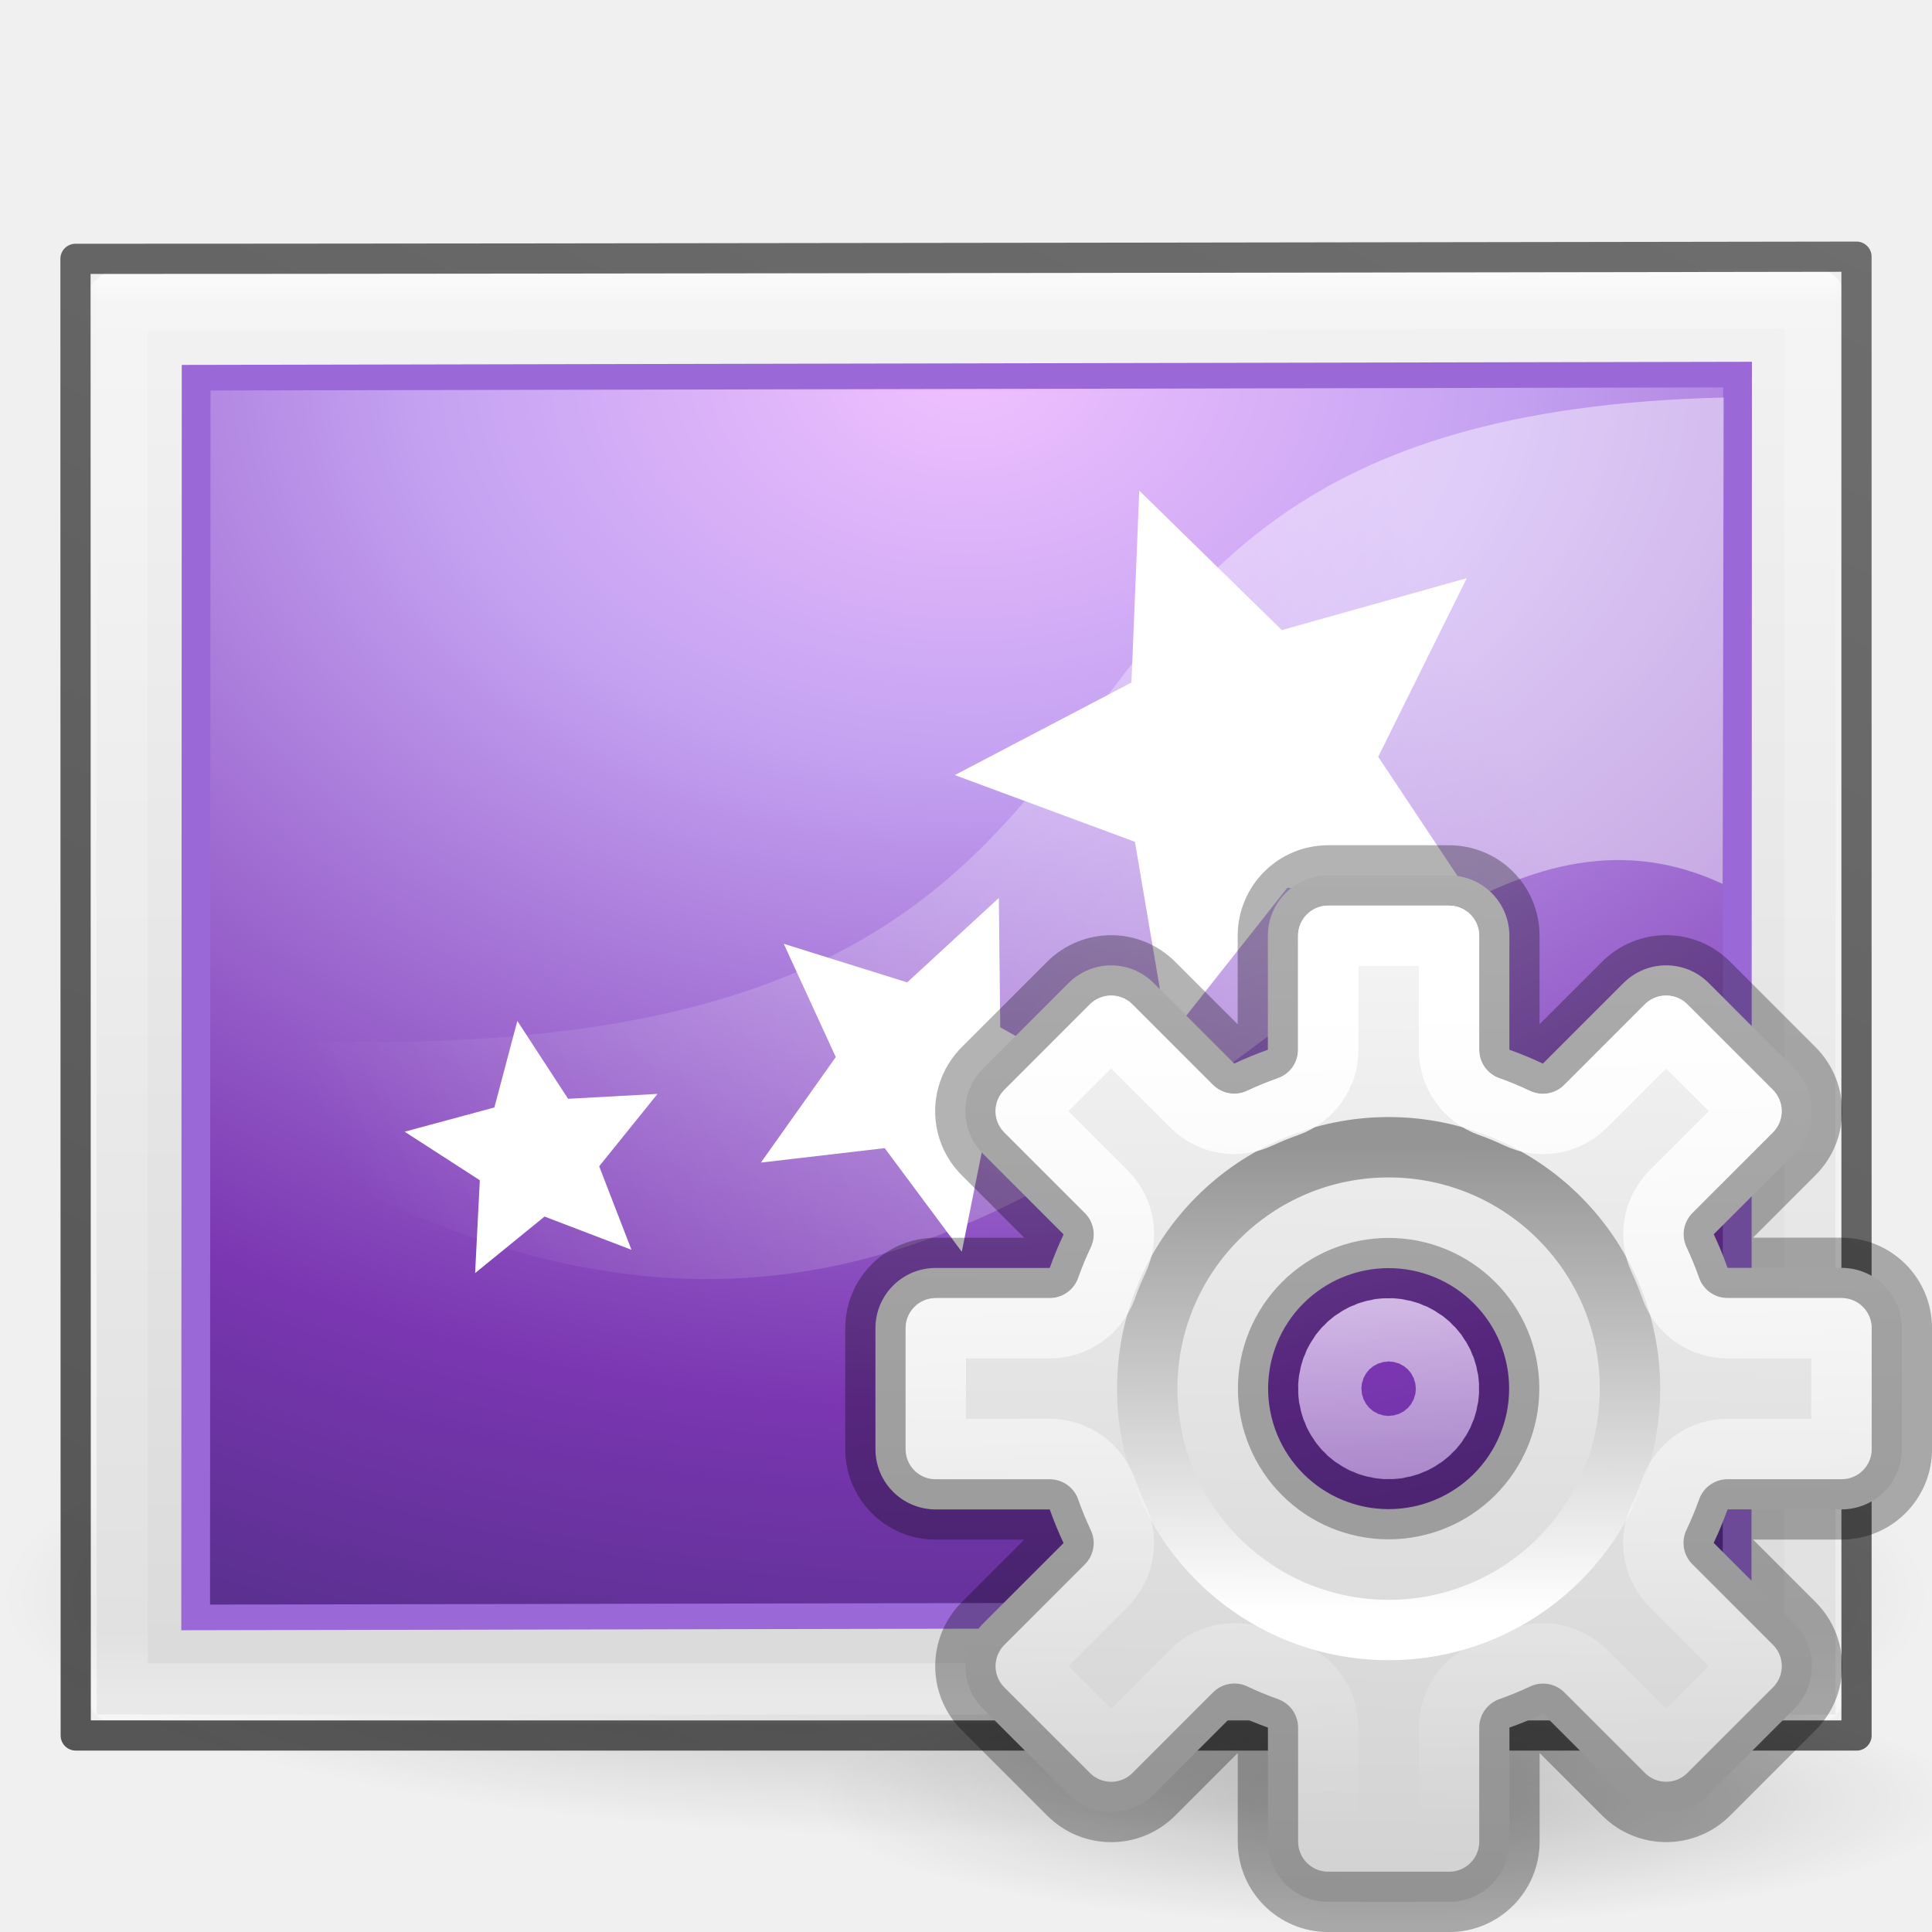
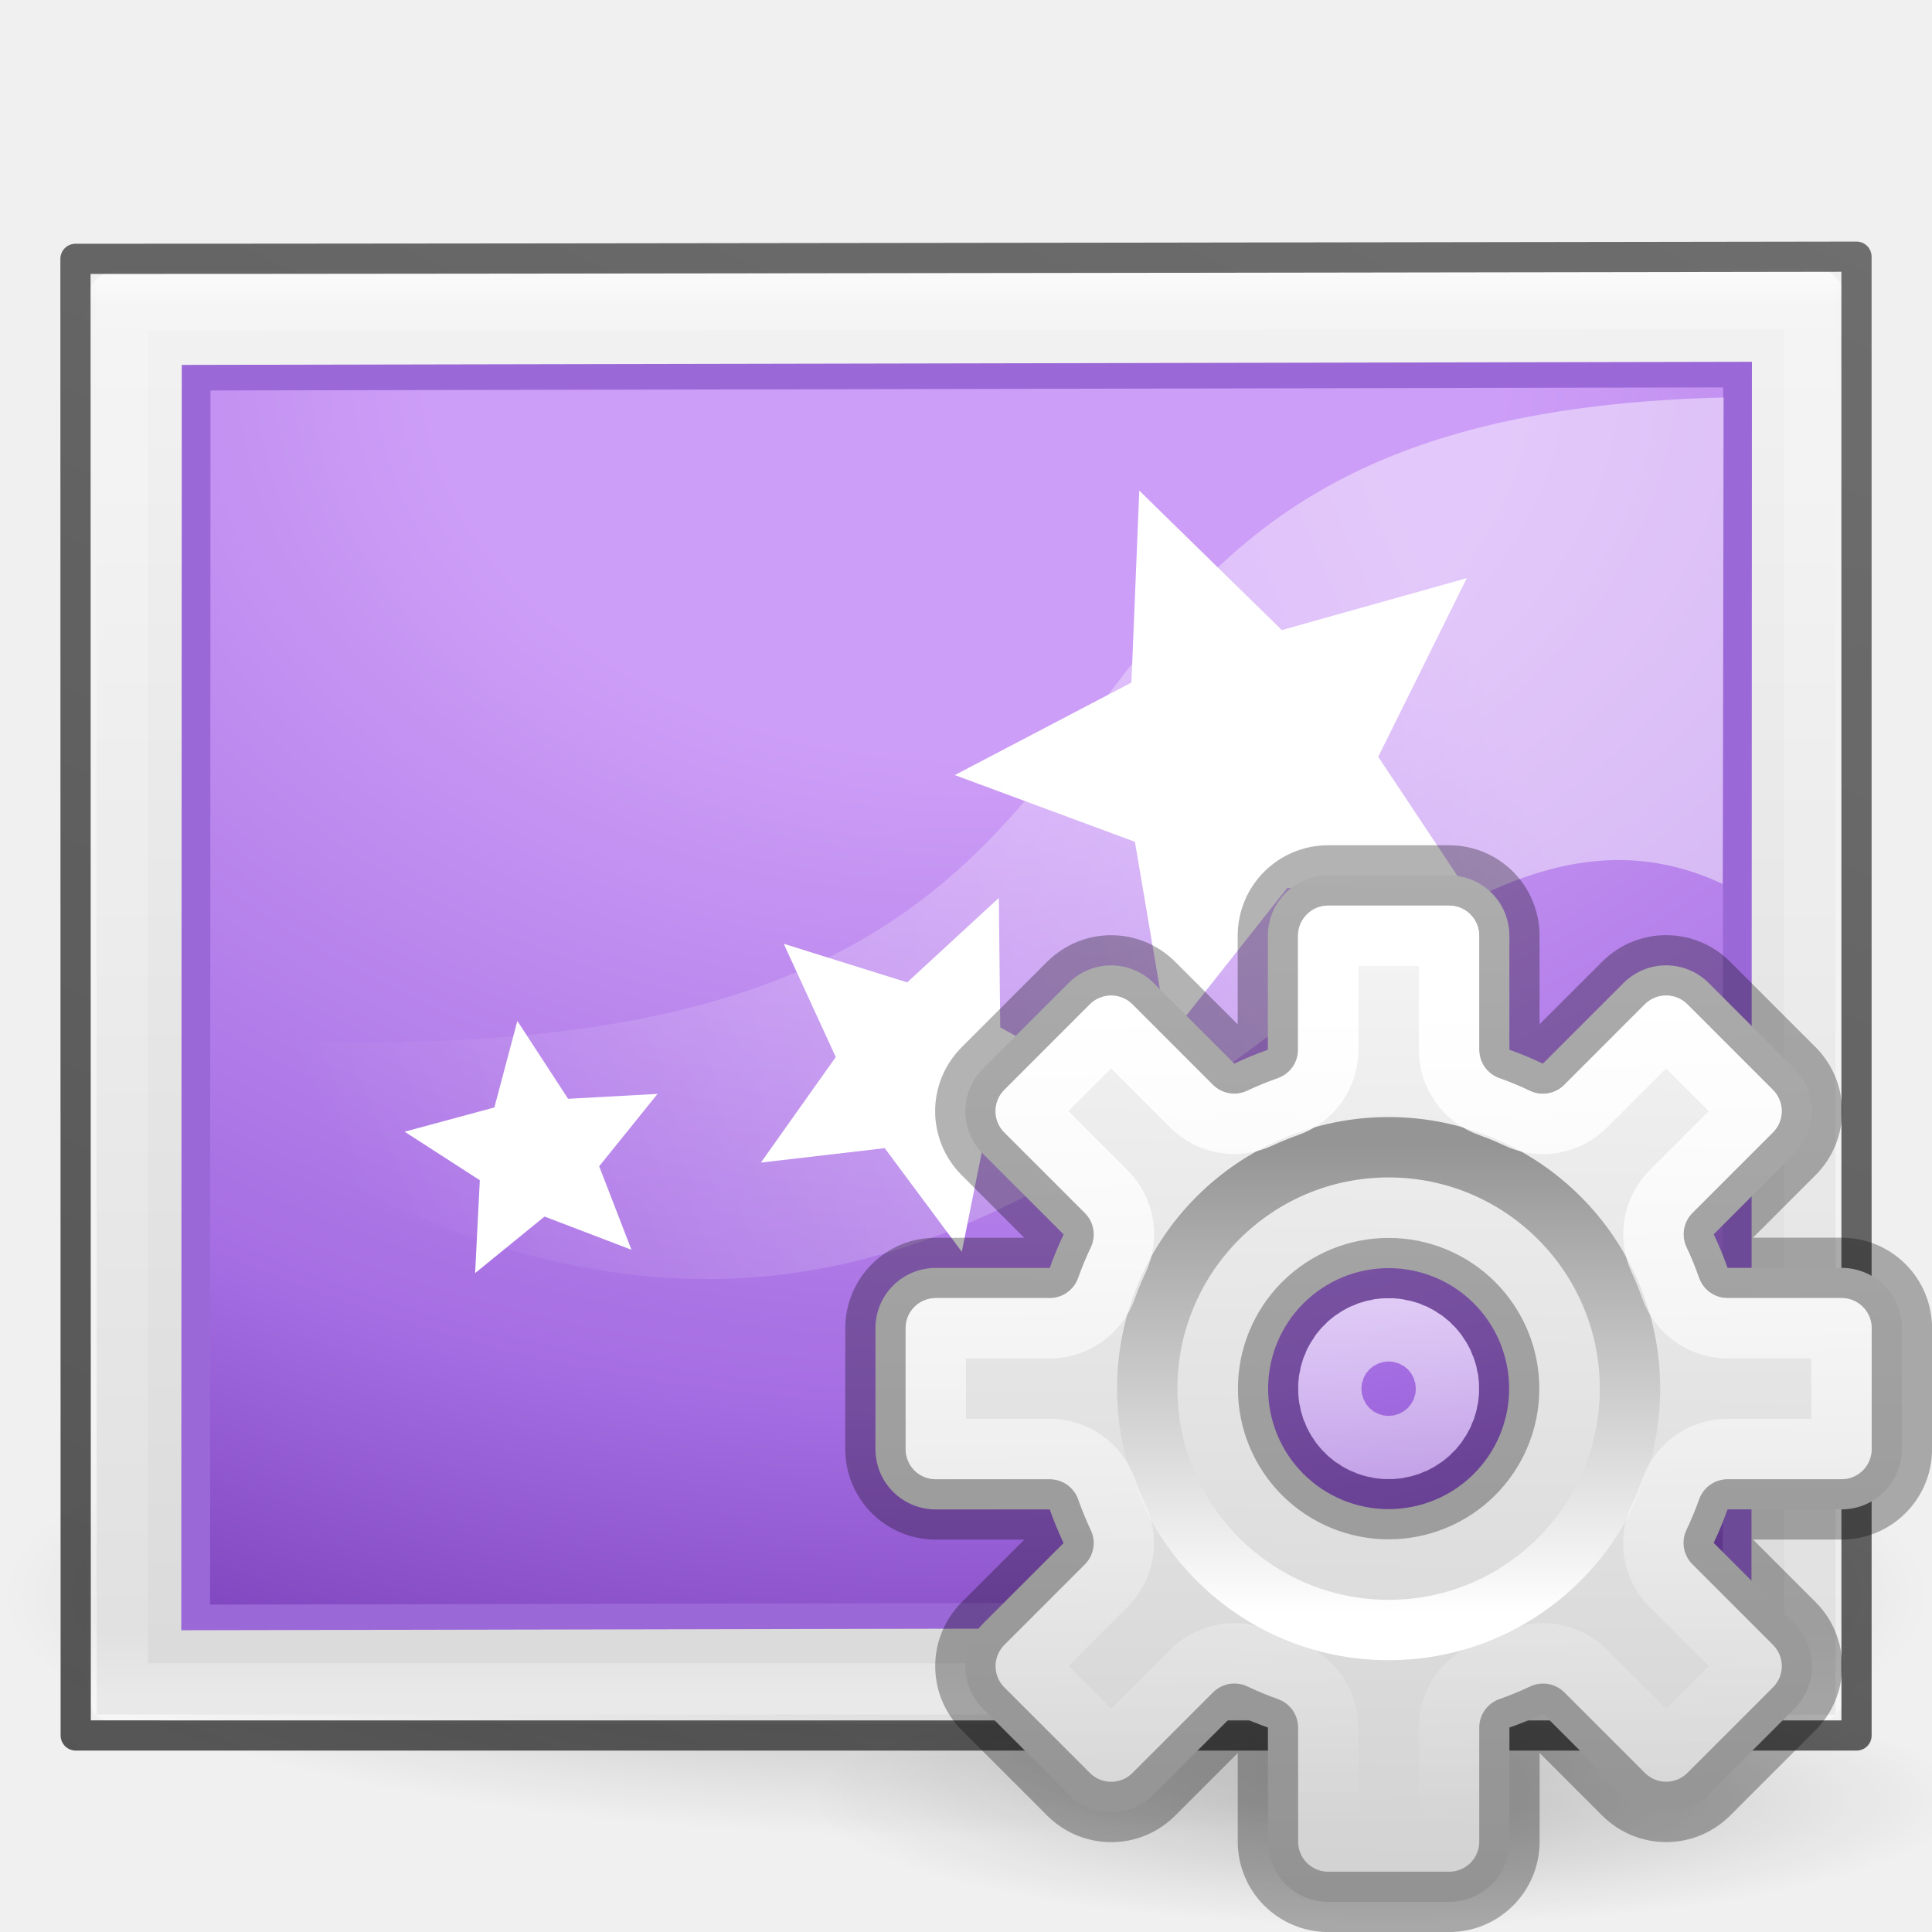
<svg xmlns="http://www.w3.org/2000/svg" xmlns:xlink="http://www.w3.org/1999/xlink" height="32" width="32">
  <radialGradient id="a" cx="6.703" cy="73.616" gradientTransform="matrix(1.316646 0 0 .2880194 14.1749 8.61329)" gradientUnits="userSpaceOnUse" r="7.228" xlink:href="#f" />
  <linearGradient id="b" gradientUnits="userSpaceOnUse" x1="22.881" x2="22.644" y1="14.458" y2="31.339">
    <stop offset="0" stop-color="#f6f6f6" />
    <stop offset="1" stop-color="#d2d2d2" />
  </linearGradient>
  <linearGradient id="c" gradientUnits="userSpaceOnUse" x1="23.032" x2="23.04" y1="26.715" y2="18.997">
    <stop offset="0" stop-color="#fff" />
    <stop offset="1" stop-color="#959595" />
  </linearGradient>
  <linearGradient id="d">
    <stop offset="0" stop-color="#fff" />
    <stop offset="1" stop-color="#fff" stop-opacity="0" />
  </linearGradient>
  <linearGradient id="e" gradientUnits="userSpaceOnUse" x1="23.132" x2="23.399" xlink:href="#d" y1="16.459" y2="30.159" />
  <linearGradient id="f">
    <stop offset="0" />
    <stop offset="1" stop-opacity="0" />
  </linearGradient>
  <radialGradient id="g" cx="62.625" cy="4.625" gradientTransform="matrix(1.127816 0 0 .2823525 -58.62951 27.69412)" gradientUnits="userSpaceOnUse" r="10.625" xlink:href="#f" />
  <linearGradient id="h" gradientTransform="matrix(1.25714 0 0 .7604925 -6.17136 7.081513)" gradientUnits="userSpaceOnUse" x1="25.132" x2="25.132" y1=".985" y2="47.013">
    <stop offset="0" stop-color="#f4f4f4" />
    <stop offset="1" stop-color="#dbdbdb" />
  </linearGradient>
  <linearGradient id="i" gradientTransform="matrix(1.162162 0 0 .9189189 -3.891888 4.445954)" gradientUnits="userSpaceOnUse" x1="24" x2="24" y1="5.564" y2="43">
    <stop offset="0" stop-color="#fff" />
    <stop offset=".036" stop-color="#fff" stop-opacity=".235" />
    <stop offset=".951" stop-color="#fff" stop-opacity=".157" />
    <stop offset="1" stop-color="#fff" stop-opacity=".392" />
  </linearGradient>
  <linearGradient id="j" gradientTransform="matrix(-.4899599 .00069868 .00181362 -.3814904 57.12871 48.2666)" gradientUnits="userSpaceOnUse" x1="45.414" x2="45.567" xlink:href="#k" y1="15.27" y2="96.253" />
  <linearGradient id="k">
    <stop offset="0" stop-color="#262626" />
    <stop offset="1" stop-color="#4d4d4d" />
  </linearGradient>
  <linearGradient id="l" gradientTransform="matrix(1.03821 0 0 .7320414 69.52741 5.654868)" gradientUnits="userSpaceOnUse" x1="-65.961" x2="-21.654" xlink:href="#k" y1="61.171" y2="-4.017" />
  <radialGradient id="m" cx="7.496" cy="8.45" gradientTransform="matrix(.00000002 1.767723 -2.431052 -.00000003 44.54194 -1.059662)" gradientUnits="userSpaceOnUse" r="20">
-     <stop offset="0" stop-color="#f0c1ff" />
-     <stop offset=".262" stop-color="#c5a3f2" />
-     <stop offset=".705" stop-color="#7a36b1" />
-     <stop offset="1" stop-color="#4c2d81" />
+     <stop offset="0" stop-color="#cd9ef7" />
+     <stop offset=".262" stop-color="#cd9ef7" />
+     <stop offset=".705" stop-color="#a56de2" />
+     <stop offset="1" stop-color="#7239b3" />
  </radialGradient>
  <linearGradient id="n" gradientUnits="userSpaceOnUse" x1="27.826" x2="10.842" xlink:href="#d" y1="20.378" y2="27.737" />
  <g transform="matrix(1.33333 0 0 1.33333 .00004 -12.2318)">
    <path d="m23.983 29c0 1.657-5.365 3-11.983 3-6.618 0-11.983-1.343-11.983-3s5.365-3 11.983-3c6.618 0 11.983 1.343 11.983 3z" fill="url(#g)" fill-rule="evenodd" opacity=".3" />
    <g transform="matrix(.5217391 0 0 .5217391 -.521736 7.34782)">
      <path d="m44.701 10.111s-31.322.053-41.404.053l.006 34.156 41.4.002z" fill="url(#h)" />
      <path d="m44.203 43.822-40.4-.001-.006-33.157 40.405-.055z" fill="none" stroke="url(#i)" stroke-linecap="round" stroke-linejoin="round" stroke-width="1.438" />
      <path d="m42.342 41.882-36.666.073.011-29.408 36.666-.073z" fill="url(#j)" stroke="#9a69d7" stroke-linecap="round" stroke-width=".719" />
      <path d="m2.797 9.663c10.312 0 42.405-.052 42.405-.052l.001 35.211-42.4-.001-.006-35.157z" fill="none" opacity=".781" stroke="url(#l)" stroke-linejoin="round" stroke-width=".719" />
      <path d="m6.012 12.797 36.016-.073-.011 28.908-36.016.073z" fill="url(#m)" />
      <g transform="matrix(1.598452 0 0 1.598452 -8.386072 -13.55859)">
        <path d="m9.077 26.118c16.678 1.058 9.583-9.218 22.471-9.525l-.017 7.245c-5.881-2.742-10.065 11.554-22.53 3.274z" fill="url(#n)" fill-rule="evenodd" opacity=".444" />
        <g fill="#fff">
          <path d="m27.986 24.327-2.938-.432-1.774 2.244-.497-2.928-2.683-.994 2.631-1.378.117-2.859 2.123 2.077 2.755-.773-1.319 2.661z" />
          <path d="m20.2 29.32-1.15-1.546-1.844.215 1.115-1.572-.775-1.687 1.839.575 1.365-1.258.021 1.927 1.618.909-1.826.616-.365 1.82z" />
          <path d="m15.276 29.287-1.293-.494-1.034.842.07-1.383-1.12-.723 1.337-.361.342-1.289.756 1.16 1.332-.073-.869 1.078.481 1.244z" />
        </g>
      </g>
    </g>
    <g transform="matrix(.7500019 0 0 .7500019 -.00003 9.173877)">
      <path d="m32.517 29.816c0 1.15-4.261 2.082-9.517 2.082-5.256 0-9.517-.932-9.517-2.082 0-1.15 4.261-2.082 9.517-2.082 5.256 0 9.517.932 9.517 2.082z" fill="url(#a)" opacity=".2" />
      <path d="m22 14.5c-.554 0-1 .446-1 1v1.887a5.966 5.966 0 0 0 -.557.229l-1.332-1.332c-.392-.392-1.022-.392-1.414 0l-1.414 1.414c-.392.392-.392 1.022 0 1.414l1.334 1.334a5.966 5.966 0 0 0 -.23.555h-1.887c-.554 0-1 .446-1 1v2c0 .554.446 1 1 1h1.887a5.966 5.966 0 0 0 .229.557l-1.332 1.332c-.392.392-.392 1.022 0 1.414l1.414 1.414c.392.392 1.022.392 1.414 0l1.334-1.334a5.966 5.966 0 0 0 .555.23v1.887c0 .554.446 1 1 1h2c.554 0 1-.446 1-1v-1.887a5.966 5.966 0 0 0 .557-.229l1.332 1.332c.392.392 1.022.392 1.414 0l1.414-1.414c.392-.392.392-1.022 0-1.414l-1.334-1.334a5.966 5.966 0 0 0 .23-.555h1.887c.554 0 1-.446 1-1v-2c0-.554-.446-1-1-1h-1.887a5.966 5.966 0 0 0 -.229-.557l1.332-1.332c.392-.392.392-1.022 0-1.414l-1.414-1.414c-.392-.392-1.022-.392-1.414 0l-1.334 1.334a5.966 5.966 0 0 0 -.555-.23v-1.887c0-.554-.446-1-1-1zm1 6.504a1.995 1.995 0 0 1 1.996 1.996 1.995 1.995 0 0 1 -1.996 1.996 1.995 1.995 0 0 1 -1.996-1.996 1.995 1.995 0 0 1 1.996-1.996z" fill="url(#b)" />
      <g fill="none" stroke-linecap="square" stroke-linejoin="round">
        <path d="m22 14.5c-.554 0-1 .446-1 1v1.887a5.966 5.966 0 0 0 -.557.229l-1.332-1.332c-.392-.392-1.022-.392-1.414 0l-1.414 1.414c-.392.392-.392 1.022 0 1.414l1.334 1.334a5.966 5.966 0 0 0 -.23.555h-1.887c-.554 0-1 .446-1 1v2c0 .554.446 1 1 1h1.887a5.966 5.966 0 0 0 .229.557l-1.332 1.332c-.392.392-.392 1.022 0 1.414l1.414 1.414c.392.392 1.022.392 1.414 0l1.334-1.334a5.966 5.966 0 0 0 .555.23v1.887c0 .554.446 1 1 1h2c.554 0 1-.446 1-1v-1.887a5.966 5.966 0 0 0 .557-.229l1.332 1.332c.392.392 1.022.392 1.414 0l1.414-1.414c.392-.392.392-1.022 0-1.414l-1.334-1.334a5.966 5.966 0 0 0 .23-.555h1.887c.554 0 1-.446 1-1v-2c0-.554-.446-1-1-1h-1.887a5.966 5.966 0 0 0 -.229-.557l1.332-1.332c.392-.392.392-1.022 0-1.414l-1.414-1.414c-.392-.392-1.022-.392-1.414 0l-1.334 1.334a5.966 5.966 0 0 0 -.555-.23v-1.887c0-.554-.446-1-1-1zm1 6.504a1.995 1.995 0 0 1 1.996 1.996 1.995 1.995 0 0 1 -1.996 1.996 1.995 1.995 0 0 1 -1.996-1.996 1.995 1.995 0 0 1 1.996-1.996z" opacity=".3" stroke="#000" />
        <circle cx="23" cy="23" r="3.998" stroke="url(#c)" />
        <path d="m22 15.5v1.887a1.0 1 0 0 1 -.668.943c-.158.056-.312.118-.463.189a1.0 1 0 0 1 -1.133-.197l-1.332-1.332-1.414 1.414 1.334 1.334a1.0 1 0 0 1 .195 1.137c-.072.151-.135.304-.191.461a1.0 1 0 0 1 -.941.664h-1.887v2h1.887a1.0 1 0 0 1 .943.668c.056.158.118.312.189.463a1.0 1 0 0 1 -.197 1.133l-1.332 1.332 1.414 1.414 1.334-1.334a1.0 1 0 0 1 1.137-.195c.151.072.304.135.461.191a1.0 1 0 0 1 .664.941v1.887h2v-1.887a1.0 1 0 0 1 .668-.943c.158-.056.312-.118.463-.189a1.0 1 0 0 1 1.133.197l1.332 1.332 1.414-1.414-1.334-1.334a1.0 1 0 0 1 -.195-1.137c.072-.151.135-.304.191-.461a1.0 1 0 0 1 .941-.664h1.887v-2h-1.887a1.0 1 0 0 1 -.943-.668c-.056-.158-.118-.312-.189-.463a1.0 1 0 0 1 .197-1.133l1.332-1.332-1.414-1.414-1.334 1.334a1.0 1 0 0 1 -1.137.195c-.151-.072-.304-.135-.461-.191a1.0 1 0 0 1 -.664-.941v-1.887zm1 6.504c-.588 0.0.772.134.195.02-.577-.115.729.282.186.057-.543-.225.663.418.174.092-.489-.327.566.539.15.123-.416-.416.45.639.123.15-.327-.489.317.717.092.174-.225-.543.171.762.057.186-.115-.577.019.783.02.195-0-.588-.134.772-.02.195.115-.577-.282.729-.057.186.225-.543-.418.663-.092.174.327-.489-.539.566-.123.15.416-.416-.639.45-.15.123.489-.327-.717.317-.174.092.543-.225-.762.171-.186.057.577-.115-.783.019-.195.02.588-0-.772-.134-.195-.02.577.115-.729-.282-.186-.057.543.225-.663-.418-.174-.092.489.327-.566-.539-.15-.123.416.416-.45-.639-.123-.15.327.489-.317-.717-.092-.174.225.543-.171-.762-.057-.186.115.577-.019-.783-.02-.195 0.0.588.134-.772.02-.195-.115.577.282-.729.057-.186-.225.543.418-.663.092-.174-.327.489.539-.566.123-.15-.416.416.639-.45.15-.123-.489.327.717-.317.174-.092-.543.225.762-.171.186-.057-.577.115.783-.019.195-.02z" stroke="url(#e)" />
      </g>
    </g>
  </g>
</svg>
